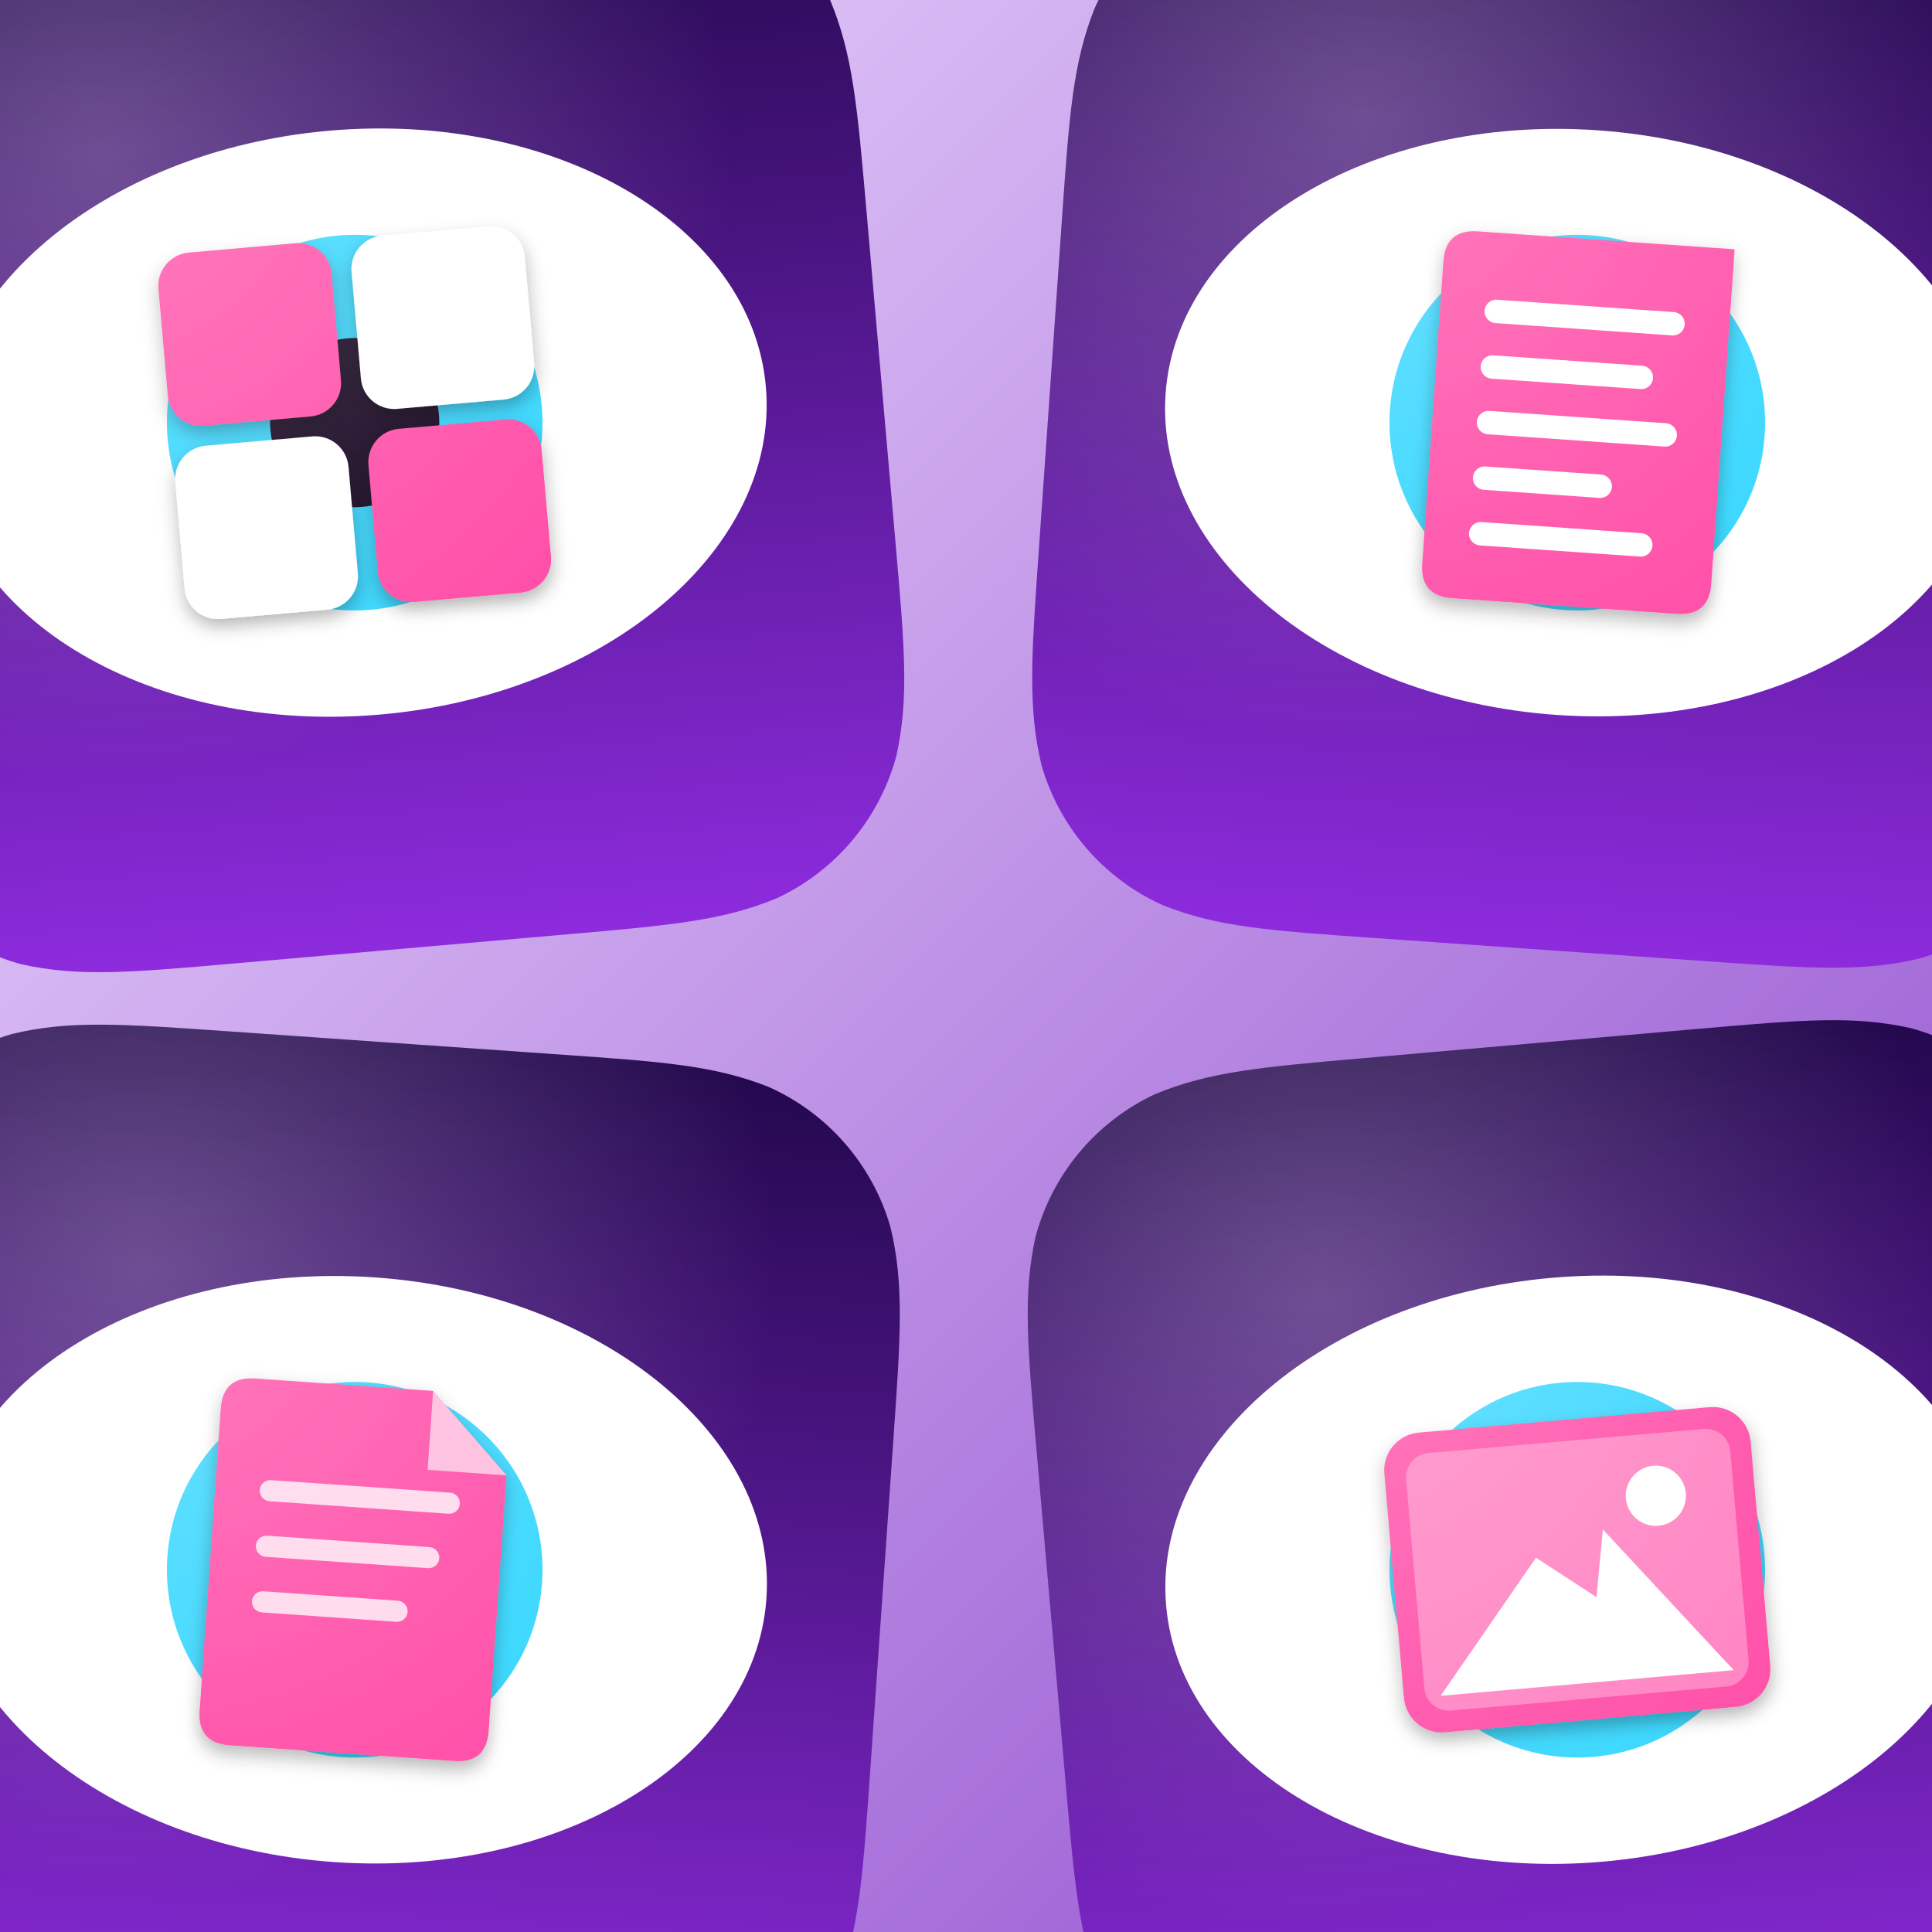
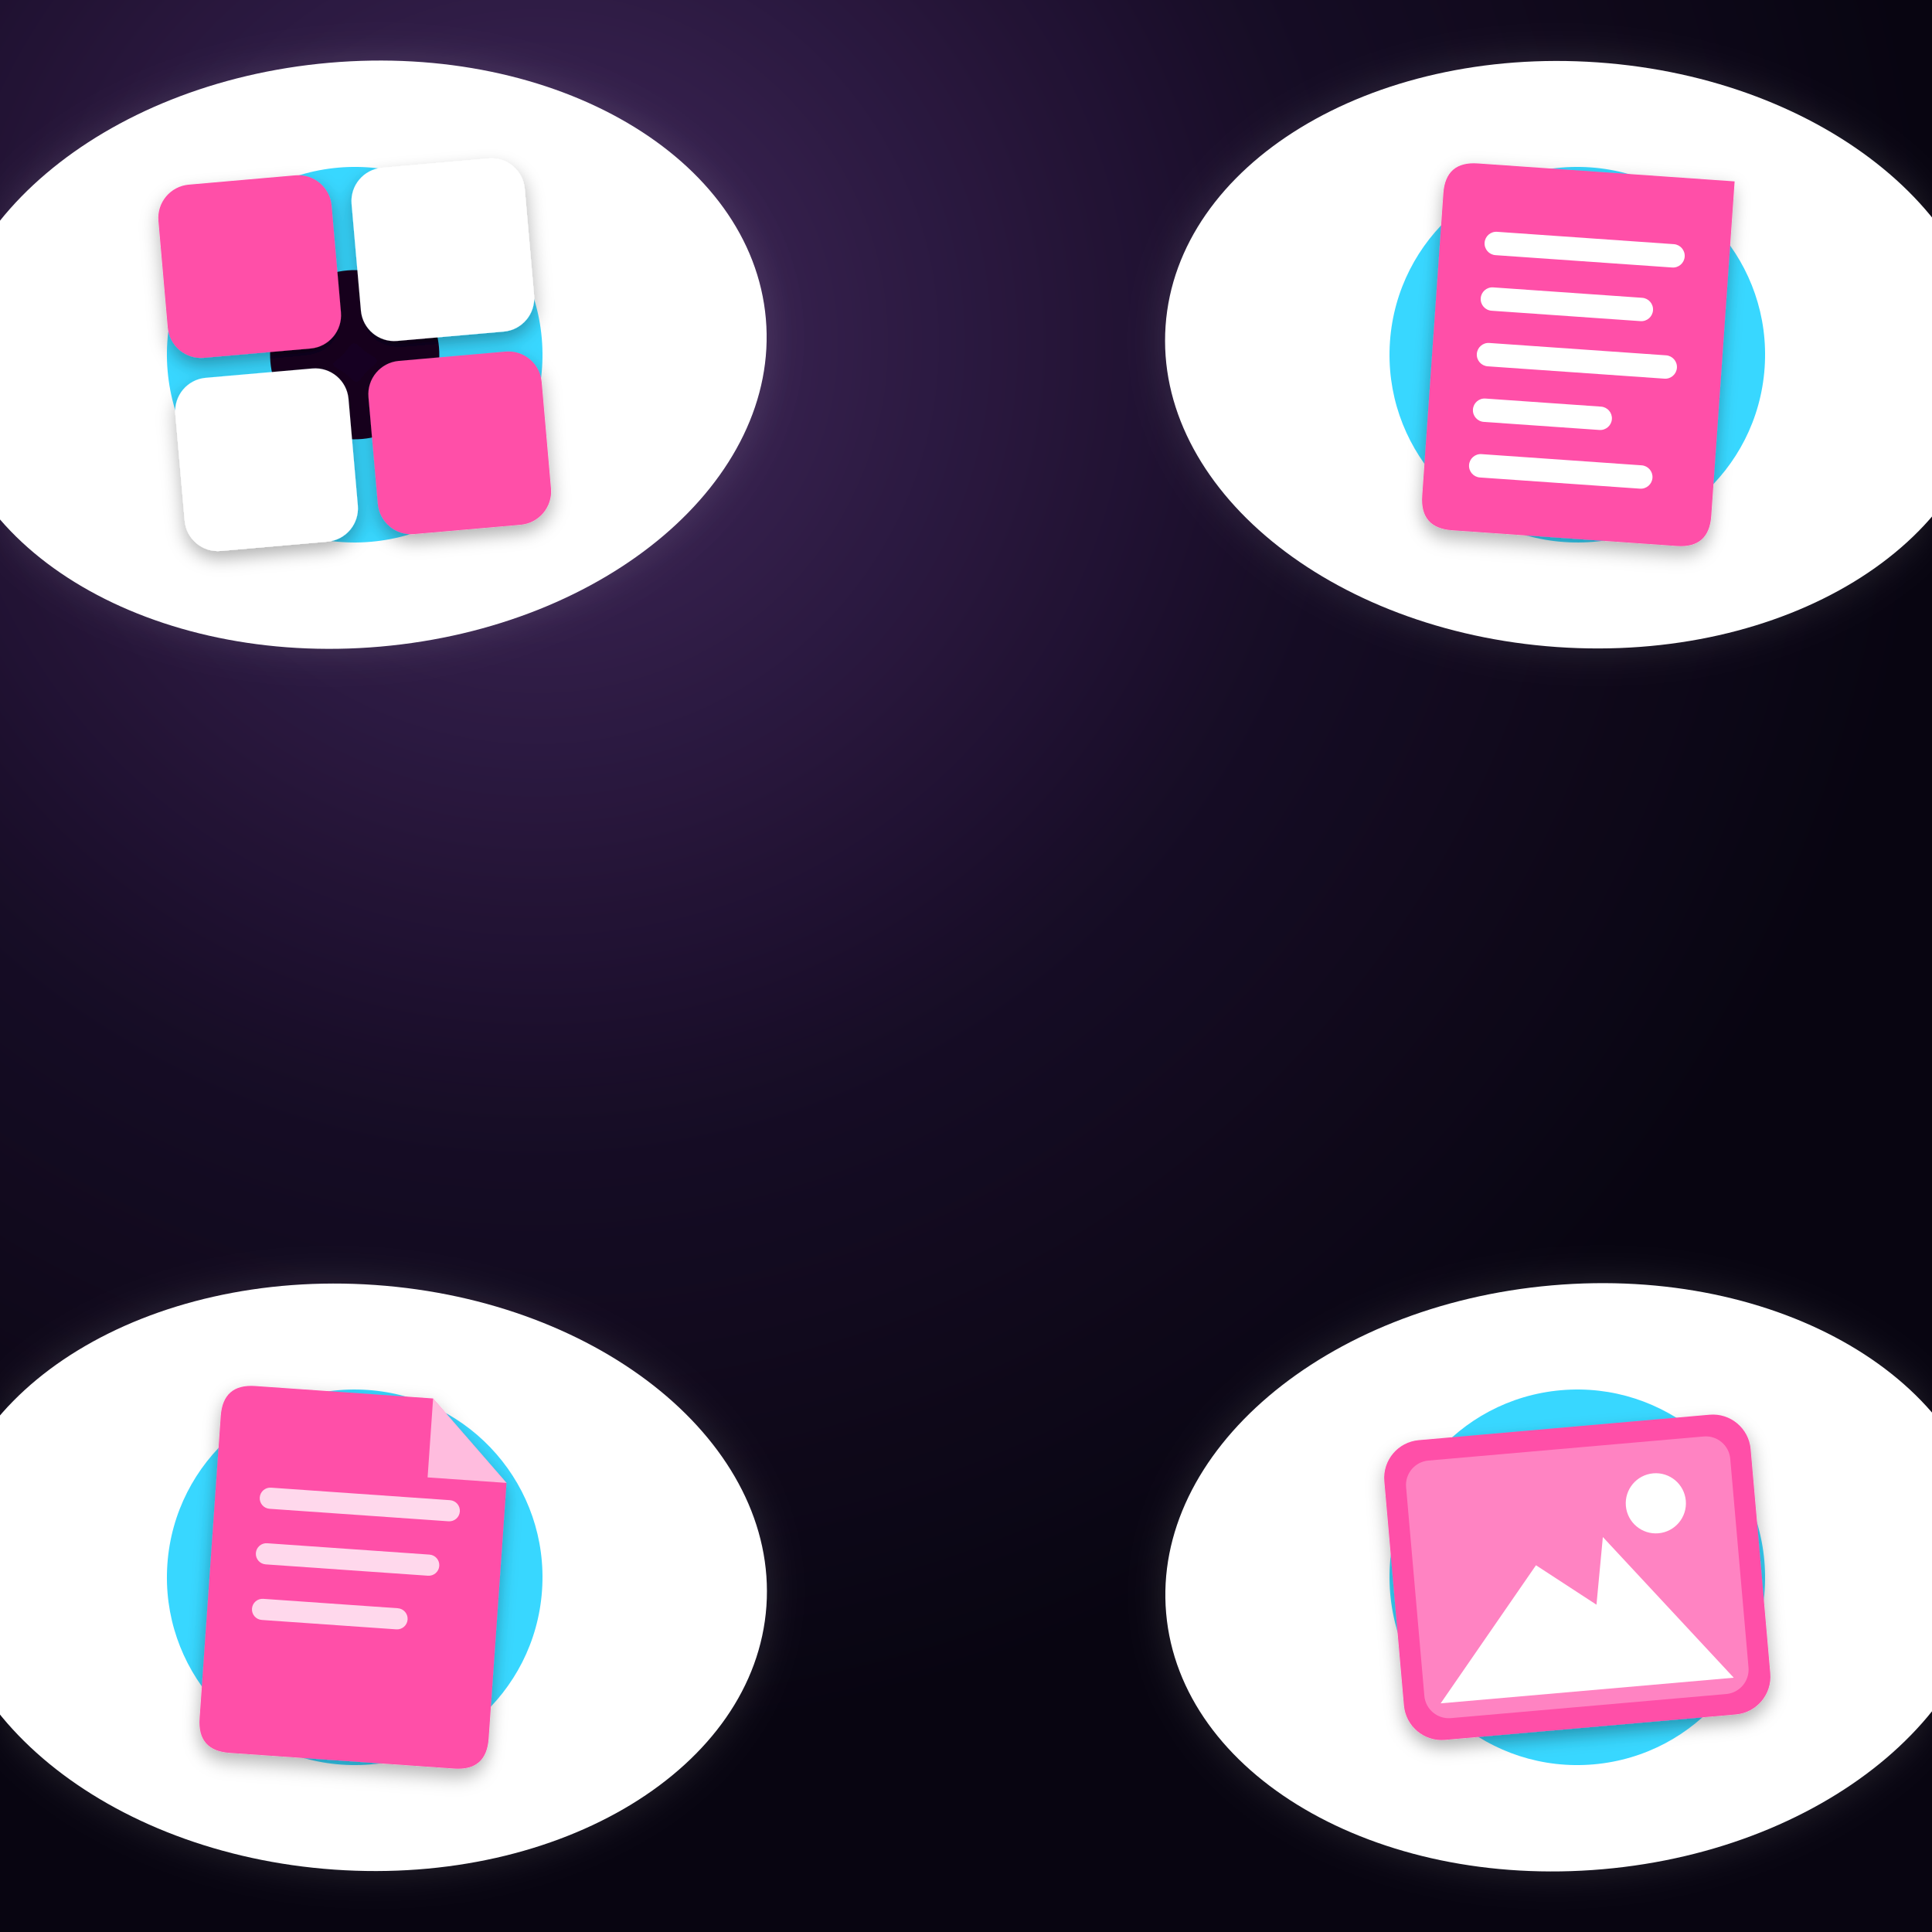
<svg xmlns="http://www.w3.org/2000/svg" viewBox="0 0 1024 1024" width="1024" height="1024" role="img" aria-label="Eyeball Avenue icon set preview">
  <defs>
-     <linearGradient id="bgeyeballavenue" x1="0" y1="0" x2="1" y2="1">
-       <stop offset="0" stop-color="#eedbff" />
-       <stop offset="1" stop-color="#8e4acd" />
-     </linearGradient>
+     <radialGradient id="gloweyeballavenue" cx=".28" cy=".18" r=".72">
+       <stop offset="0" stop-color="#c179ff" stop-opacity=".32" />
+       <stop offset=".58" stop-color="#b35cff" stop-opacity=".08" />
+       <stop offset="1" stop-color="#b35cff" stop-opacity="0" />
+     </radialGradient>
+     <filter id="lifteyeballavenue" x="-30%" y="-30%" width="160%" height="160%">
+       <feDropShadow dx="0" dy="20" stdDeviation="24" flood-color="#000" flood-opacity=".52" />
+       <feDropShadow dx="0" dy="0" stdDeviation="10" flood-color="#fff" flood-opacity=".13" />
+     </filter>
  </defs>
-   <rect width="1024" height="1024" fill="url(#bgeyeballavenue)" />
-   <circle cx="128" cy="120" r="210" fill="#fff" opacity=".24" />
-   <circle cx="918" cy="884" r="260" fill="#b35cff" opacity=".20" />
-   <g transform="rotate(-5 188 224)">
-     <svg viewBox="0 0 1024 1024" width="560" height="560" x="-92" y="-56" aria-hidden="true">
-       <defs>
-         <clipPath id="sq">
-           <path d="M 350.06 0 L 673.94 0 C 774.74 0 825.13 0 879.39 17.15 L 879.39 17.15 C 938.62 38.71 985.29 85.38 1006.85 144.61 C 1024 198.87 1024 249.26 1024 350.06 L 1024 673.94 C 1024 774.74 1024 825.13 1006.85 879.39 L 1006.85 879.39 C 985.29 938.62 938.62 985.29 879.39 1006.85 C 825.13 1024 774.74 1024 673.94 1024 L 350.06 1024 C 249.26 1024 198.87 1024 144.61 1006.85 L 144.61 1006.85 C 85.38 985.29 38.71 938.62 17.15 879.39 C 0 825.13 0 774.74 0 673.94 L 0 350.06 C 0 249.26 0 198.87 17.15 144.61 L 17.15 144.61 C 38.71 85.38 85.38 38.71 144.61 17.15 C 198.87 0 249.26 0 350.06 0 Z" />
-         </clipPath>
-         <linearGradient id="bgeyeballavenuedashboard" x1="0" y1="0" x2="0" y2="1">
-           <stop offset="0" stop-color="#23084d" />
-           <stop offset="1" stop-color="#8d2bdd" />
-         </linearGradient>
-         <filter id="sheyeballavenuedashboard" x="-20%" y="-20%" width="140%" height="140%">
-           <feDropShadow dx="0" dy="14" stdDeviation="16" flood-color="#000" flood-opacity=".30" />
-         </filter>
-         <radialGradient id="speyeballavenuedashboard" cx="0.28" cy="0.22" r="0.6">
-           <stop offset="0" stop-color="#ffffff" stop-opacity=".26" />
-           <stop offset="1" stop-color="#ffffff" stop-opacity="0" />
-         </radialGradient>
-       </defs>
-       <g clip-path="url(#sq)">
-         <rect width="1024" height="1024" fill="url(#bgeyeballavenuedashboard)" />
-         <ellipse cx="512" cy="512" rx="400" ry="284" fill="#ffffff" />
-         <circle cx="512" cy="512" r="182" fill="#38d7ff" />
-         <circle cx="512" cy="512" r="82" fill="#150320" />
-         <g filter="url(#sheyeballavenuedashboard)" transform="translate(512 512) scale(.54) translate(-512 -512)">
-           <rect x="182" y="182" width="312" height="312" rx="60" fill="#ff4fa8" />
-           <rect x="530" y="182" width="312" height="312" rx="60" fill="#ffffff" />
-           <rect x="182" y="530" width="312" height="312" rx="60" fill="#ffffff" />
-           <rect x="530" y="530" width="312" height="312" rx="60" fill="#ff4fa8" />
+   <rect width="1024" height="1024" fill="#080511" />
+   <rect width="1024" height="1024" fill="url(#gloweyeballavenue)" />
+   <g filter="url(#lifteyeballavenue)">
+     <g transform="rotate(-5 188 188)">
+       <svg viewBox="0 0 1024 1024" width="560" height="560" x="-92" y="-92" aria-hidden="true">
+         <defs>
+           <clipPath id="sq">
+             <path d="M 350.06 0 L 673.94 0 C 774.74 0 825.13 0 879.39 17.15 L 879.39 17.15 C 938.62 38.71 985.29 85.38 1006.85 144.61 C 1024 198.87 1024 249.26 1024 350.06 L 1024 673.94 C 1024 774.74 1024 825.13 1006.85 879.39 L 1006.85 879.39 C 985.29 938.62 938.62 985.29 879.39 1006.85 C 825.13 1024 774.74 1024 673.94 1024 L 350.06 1024 C 249.26 1024 198.87 1024 144.61 1006.85 L 144.61 1006.85 C 85.38 985.29 38.71 938.62 17.15 879.39 C 0 825.13 0 774.74 0 673.94 L 0 350.06 C 0 249.26 0 198.87 17.15 144.61 L 17.15 144.61 C 38.71 85.38 85.38 38.71 144.61 17.15 C 198.87 0 249.26 0 350.06 0 Z" />
+           </clipPath>
+           <linearGradient id="bgeyeballavenuedashboard" x1="0" y1="0" x2="0" y2="1">
+             <stop offset="0" stop-color="#23084d" />
+             <stop offset="1" stop-color="#8d2bdd" />
+           </linearGradient>
+           <filter id="sheyeballavenuedashboard" x="-20%" y="-20%" width="140%" height="140%">
+             <feDropShadow dx="0" dy="14" stdDeviation="16" flood-color="#000" flood-opacity=".30" />
+           </filter>
+           <radialGradient id="speyeballavenuedashboard" cx="0.28" cy="0.22" r="0.6">
+             <stop offset="0" stop-color="#ffffff" stop-opacity=".26" />
+             <stop offset="1" stop-color="#ffffff" stop-opacity="0" />
+           </radialGradient>
+         </defs>
+         <g clip-path="url(#sq)">
+           <ellipse cx="512" cy="512" rx="400" ry="284" fill="#ffffff" />
+           <circle cx="512" cy="512" r="182" fill="#38d7ff" />
+           <circle cx="512" cy="512" r="82" fill="#150320" />
+           <g filter="url(#sheyeballavenuedashboard)" transform="translate(512 512) scale(.54) translate(-512 -512)">
+             <rect x="182" y="182" width="312" height="312" rx="60" fill="#ff4fa8" />
+             <rect x="530" y="182" width="312" height="312" rx="60" fill="#ffffff" />
+             <rect x="182" y="530" width="312" height="312" rx="60" fill="#ffffff" />
+             <rect x="530" y="530" width="312" height="312" rx="60" fill="#ff4fa8" />
+           </g>
        </g>
-         <rect width="1024" height="1024" fill="url(#speyeballavenuedashboard)" />
-       </g>
-     </svg>
-   </g>
-   <g transform="rotate(4 836 224)">
-     <svg viewBox="0 0 1024 1024" width="560" height="560" x="556" y="-56" aria-hidden="true">
-       <defs>
-         <clipPath id="sq">
-           <path d="M 350.06 0 L 673.94 0 C 774.74 0 825.13 0 879.39 17.15 L 879.39 17.15 C 938.62 38.71 985.29 85.38 1006.85 144.61 C 1024 198.87 1024 249.26 1024 350.06 L 1024 673.94 C 1024 774.74 1024 825.13 1006.85 879.39 L 1006.85 879.39 C 985.29 938.62 938.62 985.29 879.39 1006.85 C 825.13 1024 774.74 1024 673.94 1024 L 350.06 1024 C 249.26 1024 198.87 1024 144.61 1006.85 L 144.61 1006.85 C 85.38 985.29 38.71 938.62 17.15 879.39 C 0 825.13 0 774.74 0 673.94 L 0 350.06 C 0 249.26 0 198.87 17.15 144.61 L 17.15 144.61 C 38.71 85.38 85.38 38.71 144.61 17.15 C 198.87 0 249.26 0 350.06 0 Z" />
-         </clipPath>
-         <linearGradient id="bgeyeballavenueposts" x1="0" y1="0" x2="0" y2="1">
-           <stop offset="0" stop-color="#23084d" />
-           <stop offset="1" stop-color="#8d2bdd" />
-         </linearGradient>
-         <filter id="sheyeballavenueposts" x="-20%" y="-20%" width="140%" height="140%">
-           <feDropShadow dx="0" dy="14" stdDeviation="16" flood-color="#000" flood-opacity=".30" />
-         </filter>
-         <radialGradient id="speyeballavenueposts" cx="0.28" cy="0.22" r="0.6">
-           <stop offset="0" stop-color="#ffffff" stop-opacity=".26" />
-           <stop offset="1" stop-color="#ffffff" stop-opacity="0" />
-         </radialGradient>
-       </defs>
-       <g clip-path="url(#sq)">
-         <rect width="1024" height="1024" fill="url(#bgeyeballavenueposts)" />
-         <ellipse cx="512" cy="512" rx="400" ry="284" fill="#ffffff" />
-         <circle cx="512" cy="512" r="182" fill="#38d7ff" />
-         <circle cx="512" cy="512" r="82" fill="#150320" />
-         <g filter="url(#sheyeballavenueposts)" transform="translate(512 512) scale(.54) translate(-512 -512)">
-           <path d="M 310 182 L 772 182 L 772 182 L 772 784 Q 772 842 714 842 L 310 842 Q 252 842 252 784 L 252 240 Q 252 182 310 182 Z" fill="#ff4fa8" />
-           <rect x="332" y="302" width="360" height="42" rx="21" fill="#ffffff" />
-           <rect x="332" y="402" width="310" height="42" rx="21" fill="#ffffff" />
-           <rect x="332" y="502" width="360" height="42" rx="21" fill="#ffffff" />
-           <rect x="332" y="602" width="250" height="42" rx="21" fill="#ffffff" />
-           <rect x="332" y="702" width="330" height="42" rx="21" fill="#ffffff" />
+       </svg>
+     </g>
+     <g transform="rotate(4 836 188)">
+       <svg viewBox="0 0 1024 1024" width="560" height="560" x="556" y="-92" aria-hidden="true">
+         <defs>
+           <clipPath id="sq">
+             <path d="M 350.06 0 L 673.94 0 C 774.74 0 825.13 0 879.39 17.15 L 879.39 17.15 C 938.62 38.71 985.29 85.38 1006.85 144.61 C 1024 198.87 1024 249.26 1024 350.06 L 1024 673.94 C 1024 774.74 1024 825.13 1006.85 879.39 L 1006.85 879.39 C 985.29 938.62 938.62 985.29 879.39 1006.85 C 825.13 1024 774.74 1024 673.94 1024 L 350.06 1024 C 249.26 1024 198.87 1024 144.61 1006.85 L 144.61 1006.85 C 85.38 985.29 38.71 938.62 17.15 879.39 C 0 825.13 0 774.74 0 673.94 L 0 350.06 C 0 249.26 0 198.87 17.15 144.61 L 17.15 144.61 C 38.71 85.38 85.38 38.71 144.61 17.15 C 198.87 0 249.26 0 350.06 0 Z" />
+           </clipPath>
+           <linearGradient id="bgeyeballavenueposts" x1="0" y1="0" x2="0" y2="1">
+             <stop offset="0" stop-color="#23084d" />
+             <stop offset="1" stop-color="#8d2bdd" />
+           </linearGradient>
+           <filter id="sheyeballavenueposts" x="-20%" y="-20%" width="140%" height="140%">
+             <feDropShadow dx="0" dy="14" stdDeviation="16" flood-color="#000" flood-opacity=".30" />
+           </filter>
+           <radialGradient id="speyeballavenueposts" cx="0.28" cy="0.22" r="0.6">
+             <stop offset="0" stop-color="#ffffff" stop-opacity=".26" />
+             <stop offset="1" stop-color="#ffffff" stop-opacity="0" />
+           </radialGradient>
+         </defs>
+         <g clip-path="url(#sq)">
+           <ellipse cx="512" cy="512" rx="400" ry="284" fill="#ffffff" />
+           <circle cx="512" cy="512" r="182" fill="#38d7ff" />
+           <circle cx="512" cy="512" r="82" fill="#150320" />
+           <g filter="url(#sheyeballavenueposts)" transform="translate(512 512) scale(.54) translate(-512 -512)">
+             <path d="M 310 182 L 772 182 L 772 182 L 772 784 Q 772 842 714 842 L 310 842 Q 252 842 252 784 L 252 240 Q 252 182 310 182 Z" fill="#ff4fa8" />
+             <rect x="332" y="302" width="360" height="42" rx="21" fill="#ffffff" />
+             <rect x="332" y="402" width="310" height="42" rx="21" fill="#ffffff" />
+             <rect x="332" y="502" width="360" height="42" rx="21" fill="#ffffff" />
+             <rect x="332" y="602" width="250" height="42" rx="21" fill="#ffffff" />
+             <rect x="332" y="702" width="330" height="42" rx="21" fill="#ffffff" />
+           </g>
        </g>
-         <rect width="1024" height="1024" fill="url(#speyeballavenueposts)" />
-       </g>
-     </svg>
-   </g>
-   <g transform="rotate(4 188 832)">
-     <svg viewBox="0 0 1024 1024" width="560" height="560" x="-92" y="552" aria-hidden="true">
-       <defs>
-         <clipPath id="sq">
-           <path d="M 350.06 0 L 673.94 0 C 774.74 0 825.13 0 879.39 17.15 L 879.39 17.15 C 938.62 38.71 985.29 85.38 1006.85 144.61 C 1024 198.87 1024 249.26 1024 350.06 L 1024 673.94 C 1024 774.74 1024 825.13 1006.85 879.39 L 1006.85 879.39 C 985.29 938.62 938.62 985.29 879.39 1006.85 C 825.13 1024 774.74 1024 673.94 1024 L 350.06 1024 C 249.26 1024 198.87 1024 144.61 1006.85 L 144.61 1006.85 C 85.38 985.29 38.71 938.62 17.15 879.39 C 0 825.13 0 774.74 0 673.94 L 0 350.06 C 0 249.26 0 198.87 17.15 144.61 L 17.15 144.61 C 38.71 85.38 85.38 38.71 144.61 17.15 C 198.87 0 249.26 0 350.06 0 Z" />
-         </clipPath>
-         <linearGradient id="bgeyeballavenuepages" x1="0" y1="0" x2="0" y2="1">
-           <stop offset="0" stop-color="#23084d" />
-           <stop offset="1" stop-color="#8d2bdd" />
-         </linearGradient>
-         <filter id="sheyeballavenuepages" x="-20%" y="-20%" width="140%" height="140%">
-           <feDropShadow dx="0" dy="14" stdDeviation="16" flood-color="#000" flood-opacity=".30" />
-         </filter>
-         <radialGradient id="speyeballavenuepages" cx="0.28" cy="0.22" r="0.6">
-           <stop offset="0" stop-color="#ffffff" stop-opacity=".26" />
-           <stop offset="1" stop-color="#ffffff" stop-opacity="0" />
-         </radialGradient>
-       </defs>
-       <g clip-path="url(#sq)">
-         <rect width="1024" height="1024" fill="url(#bgeyeballavenuepages)" />
-         <ellipse cx="512" cy="512" rx="400" ry="284" fill="#ffffff" />
-         <circle cx="512" cy="512" r="182" fill="#38d7ff" />
-         <circle cx="512" cy="512" r="82" fill="#150320" />
-         <g filter="url(#sheyeballavenuepages)" transform="translate(512 512) scale(.54) translate(-512 -512)">
-           <path d="M 310 182 L 630 182 L 772 324 L 772 784 Q 772 842 714 842 L 310 842 Q 252 842 252 784 L 252 240 Q 252 182 310 182 Z" fill="#ff4fa8" />
-           <path d="M 630 182 L 772 324 L 630 324 Z" fill="#ffffff" opacity=".62" />
-           <rect x="332" y="362" width="360" height="38" rx="19" fill="#ffffff" opacity=".78" />
-           <rect x="332" y="462" width="330" height="38" rx="19" fill="#ffffff" opacity=".78" />
-           <rect x="332" y="562" width="280" height="38" rx="19" fill="#ffffff" opacity=".78" />
+       </svg>
+     </g>
+     <g transform="rotate(4 188 836)">
+       <svg viewBox="0 0 1024 1024" width="560" height="560" x="-92" y="556" aria-hidden="true">
+         <defs>
+           <clipPath id="sq">
+             <path d="M 350.06 0 L 673.94 0 C 774.74 0 825.13 0 879.39 17.15 L 879.39 17.15 C 938.62 38.71 985.29 85.38 1006.85 144.61 C 1024 198.87 1024 249.26 1024 350.06 L 1024 673.94 C 1024 774.74 1024 825.13 1006.85 879.39 L 1006.85 879.39 C 985.29 938.62 938.62 985.29 879.39 1006.85 C 825.13 1024 774.74 1024 673.94 1024 L 350.06 1024 C 249.26 1024 198.87 1024 144.61 1006.85 L 144.61 1006.85 C 85.38 985.29 38.71 938.62 17.15 879.39 C 0 825.13 0 774.74 0 673.94 L 0 350.06 C 0 249.26 0 198.87 17.15 144.61 L 17.15 144.61 C 38.71 85.38 85.38 38.71 144.61 17.15 C 198.87 0 249.26 0 350.06 0 Z" />
+           </clipPath>
+           <linearGradient id="bgeyeballavenuepages" x1="0" y1="0" x2="0" y2="1">
+             <stop offset="0" stop-color="#23084d" />
+             <stop offset="1" stop-color="#8d2bdd" />
+           </linearGradient>
+           <filter id="sheyeballavenuepages" x="-20%" y="-20%" width="140%" height="140%">
+             <feDropShadow dx="0" dy="14" stdDeviation="16" flood-color="#000" flood-opacity=".30" />
+           </filter>
+           <radialGradient id="speyeballavenuepages" cx="0.28" cy="0.22" r="0.6">
+             <stop offset="0" stop-color="#ffffff" stop-opacity=".26" />
+             <stop offset="1" stop-color="#ffffff" stop-opacity="0" />
+           </radialGradient>
+         </defs>
+         <g clip-path="url(#sq)">
+           <ellipse cx="512" cy="512" rx="400" ry="284" fill="#ffffff" />
+           <circle cx="512" cy="512" r="182" fill="#38d7ff" />
+           <circle cx="512" cy="512" r="82" fill="#150320" />
+           <g filter="url(#sheyeballavenuepages)" transform="translate(512 512) scale(.54) translate(-512 -512)">
+             <path d="M 310 182 L 630 182 L 772 324 L 772 784 Q 772 842 714 842 L 310 842 Q 252 842 252 784 L 252 240 Q 252 182 310 182 Z" fill="#ff4fa8" />
+             <path d="M 630 182 L 772 324 L 630 324 Z" fill="#ffffff" opacity=".62" />
+             <rect x="332" y="362" width="360" height="38" rx="19" fill="#ffffff" opacity=".78" />
+             <rect x="332" y="462" width="330" height="38" rx="19" fill="#ffffff" opacity=".78" />
+             <rect x="332" y="562" width="280" height="38" rx="19" fill="#ffffff" opacity=".78" />
+           </g>
        </g>
-         <rect width="1024" height="1024" fill="url(#speyeballavenuepages)" />
-       </g>
-     </svg>
-   </g>
-   <g transform="rotate(-5 836 832)">
-     <svg viewBox="0 0 1024 1024" width="560" height="560" x="556" y="552" aria-hidden="true">
-       <defs>
-         <clipPath id="sq">
-           <path d="M 350.06 0 L 673.94 0 C 774.74 0 825.13 0 879.39 17.15 L 879.39 17.15 C 938.62 38.71 985.29 85.38 1006.85 144.61 C 1024 198.87 1024 249.26 1024 350.06 L 1024 673.94 C 1024 774.74 1024 825.13 1006.85 879.39 L 1006.85 879.39 C 985.29 938.62 938.62 985.29 879.39 1006.85 C 825.13 1024 774.74 1024 673.94 1024 L 350.06 1024 C 249.26 1024 198.87 1024 144.61 1006.85 L 144.61 1006.85 C 85.38 985.29 38.71 938.62 17.15 879.39 C 0 825.13 0 774.74 0 673.94 L 0 350.06 C 0 249.26 0 198.87 17.15 144.61 L 17.15 144.61 C 38.71 85.38 85.38 38.71 144.61 17.15 C 198.87 0 249.26 0 350.06 0 Z" />
-         </clipPath>
-         <linearGradient id="bgeyeballavenuemedia" x1="0" y1="0" x2="0" y2="1">
-           <stop offset="0" stop-color="#23084d" />
-           <stop offset="1" stop-color="#8d2bdd" />
-         </linearGradient>
-         <filter id="sheyeballavenuemedia" x="-20%" y="-20%" width="140%" height="140%">
-           <feDropShadow dx="0" dy="14" stdDeviation="16" flood-color="#000" flood-opacity=".30" />
-         </filter>
-         <radialGradient id="speyeballavenuemedia" cx="0.28" cy="0.22" r="0.6">
-           <stop offset="0" stop-color="#ffffff" stop-opacity=".26" />
-           <stop offset="1" stop-color="#ffffff" stop-opacity="0" />
-         </radialGradient>
-       </defs>
-       <g clip-path="url(#sq)">
-         <rect width="1024" height="1024" fill="url(#bgeyeballavenuemedia)" />
-         <ellipse cx="512" cy="512" rx="400" ry="284" fill="#ffffff" />
-         <circle cx="512" cy="512" r="182" fill="#38d7ff" />
-         <circle cx="512" cy="512" r="82" fill="#150320" />
-         <g filter="url(#sheyeballavenuemedia)" transform="translate(512 512) scale(.54) translate(-512 -512)">
-           <rect x="182" y="242" width="660" height="540" rx="68" fill="#ff4fa8" />
-           <rect x="220" y="280" width="584" height="464" rx="44" fill="#ffffff" opacity=".30" />
-           <circle cx="664" cy="392" r="54" fill="#ffffff" />
-           <path d="M 248 716 L 440 484 L 542 564 L 564 444 L 776 716 Z" fill="#ffffff" />
+       </svg>
+     </g>
+     <g transform="rotate(-5 836 836)">
+       <svg viewBox="0 0 1024 1024" width="560" height="560" x="556" y="556" aria-hidden="true">
+         <defs>
+           <clipPath id="sq">
+             <path d="M 350.06 0 L 673.94 0 C 774.74 0 825.13 0 879.39 17.15 L 879.39 17.15 C 938.62 38.71 985.29 85.38 1006.85 144.61 C 1024 198.87 1024 249.26 1024 350.06 L 1024 673.94 C 1024 774.74 1024 825.13 1006.85 879.39 L 1006.85 879.39 C 985.29 938.62 938.62 985.29 879.39 1006.85 C 825.13 1024 774.74 1024 673.94 1024 L 350.06 1024 C 249.26 1024 198.87 1024 144.61 1006.85 L 144.61 1006.85 C 85.38 985.29 38.71 938.62 17.15 879.39 C 0 825.13 0 774.74 0 673.94 L 0 350.06 C 0 249.26 0 198.87 17.15 144.61 L 17.15 144.61 C 38.71 85.38 85.38 38.71 144.61 17.15 C 198.87 0 249.26 0 350.06 0 Z" />
+           </clipPath>
+           <linearGradient id="bgeyeballavenuemedia" x1="0" y1="0" x2="0" y2="1">
+             <stop offset="0" stop-color="#23084d" />
+             <stop offset="1" stop-color="#8d2bdd" />
+           </linearGradient>
+           <filter id="sheyeballavenuemedia" x="-20%" y="-20%" width="140%" height="140%">
+             <feDropShadow dx="0" dy="14" stdDeviation="16" flood-color="#000" flood-opacity=".30" />
+           </filter>
+           <radialGradient id="speyeballavenuemedia" cx="0.28" cy="0.22" r="0.6">
+             <stop offset="0" stop-color="#ffffff" stop-opacity=".26" />
+             <stop offset="1" stop-color="#ffffff" stop-opacity="0" />
+           </radialGradient>
+         </defs>
+         <g clip-path="url(#sq)">
+           <ellipse cx="512" cy="512" rx="400" ry="284" fill="#ffffff" />
+           <circle cx="512" cy="512" r="182" fill="#38d7ff" />
+           <circle cx="512" cy="512" r="82" fill="#150320" />
+           <g filter="url(#sheyeballavenuemedia)" transform="translate(512 512) scale(.54) translate(-512 -512)">
+             <rect x="182" y="242" width="660" height="540" rx="68" fill="#ff4fa8" />
+             <rect x="220" y="280" width="584" height="464" rx="44" fill="#ffffff" opacity=".30" />
+             <circle cx="664" cy="392" r="54" fill="#ffffff" />
+             <path d="M 248 716 L 440 484 L 542 564 L 564 444 L 776 716 Z" fill="#ffffff" />
+           </g>
        </g>
-         <rect width="1024" height="1024" fill="url(#speyeballavenuemedia)" />
-       </g>
-     </svg>
+       </svg>
+     </g>
  </g>
</svg>
